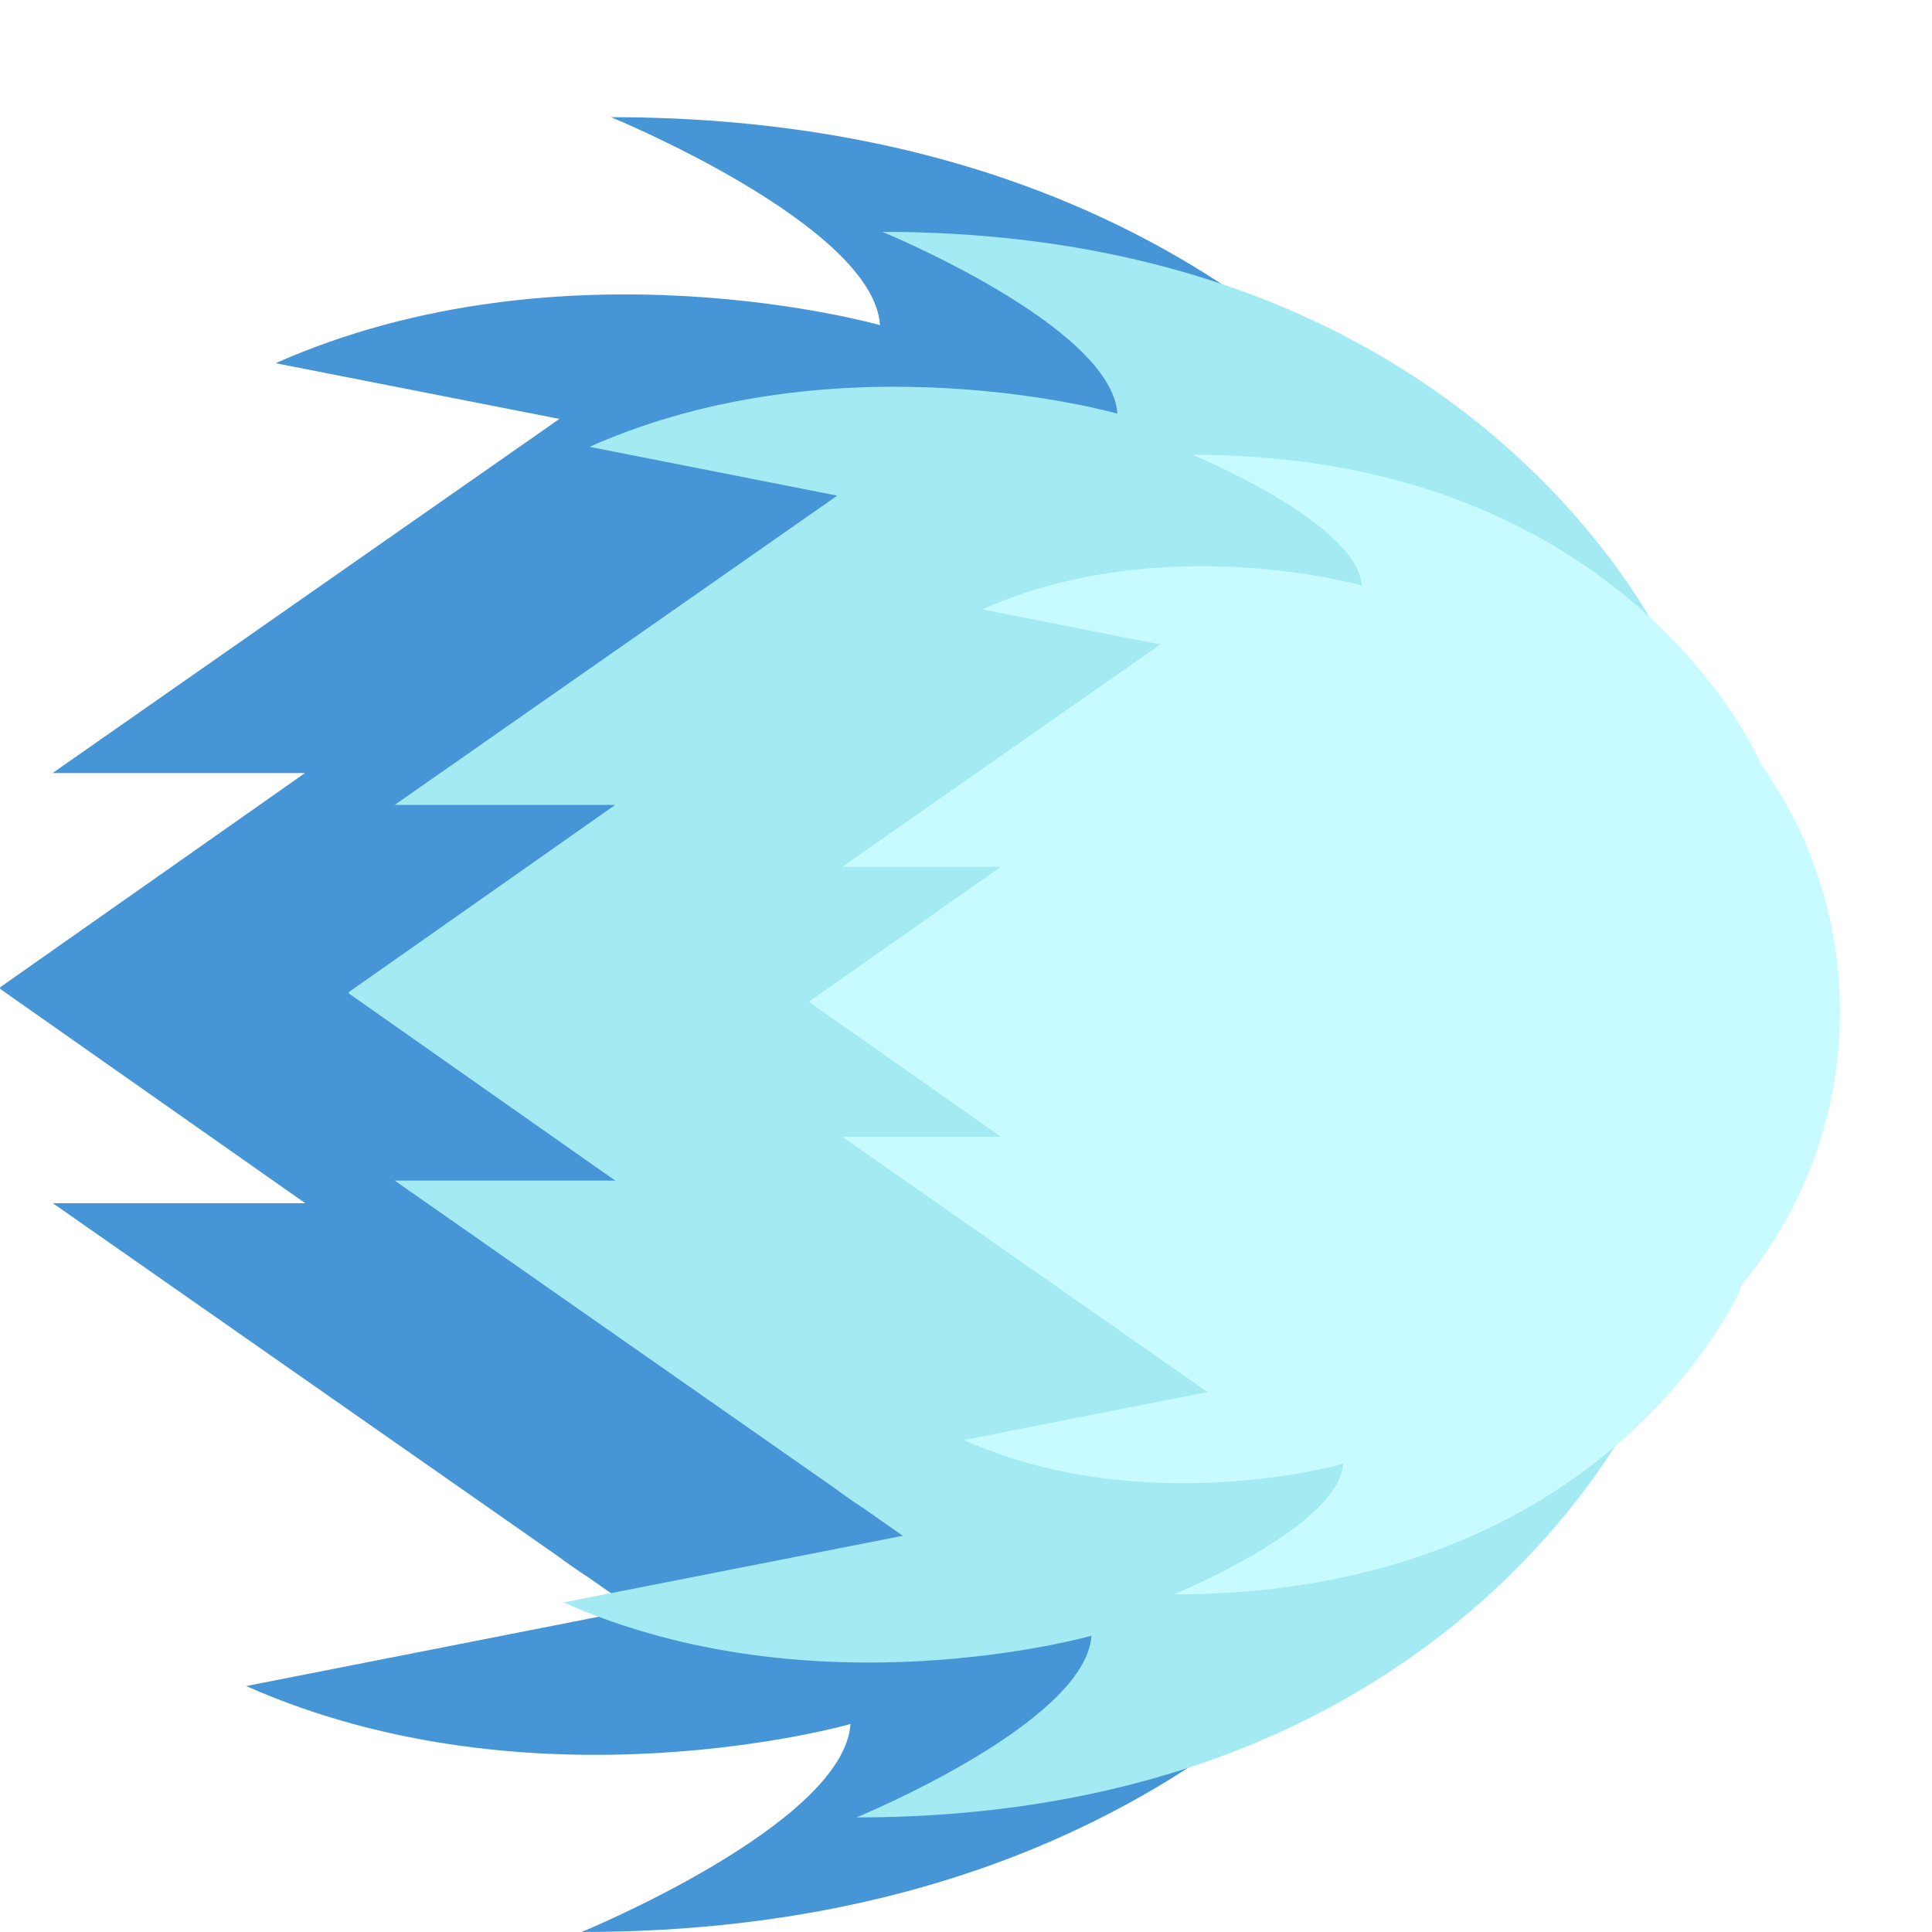
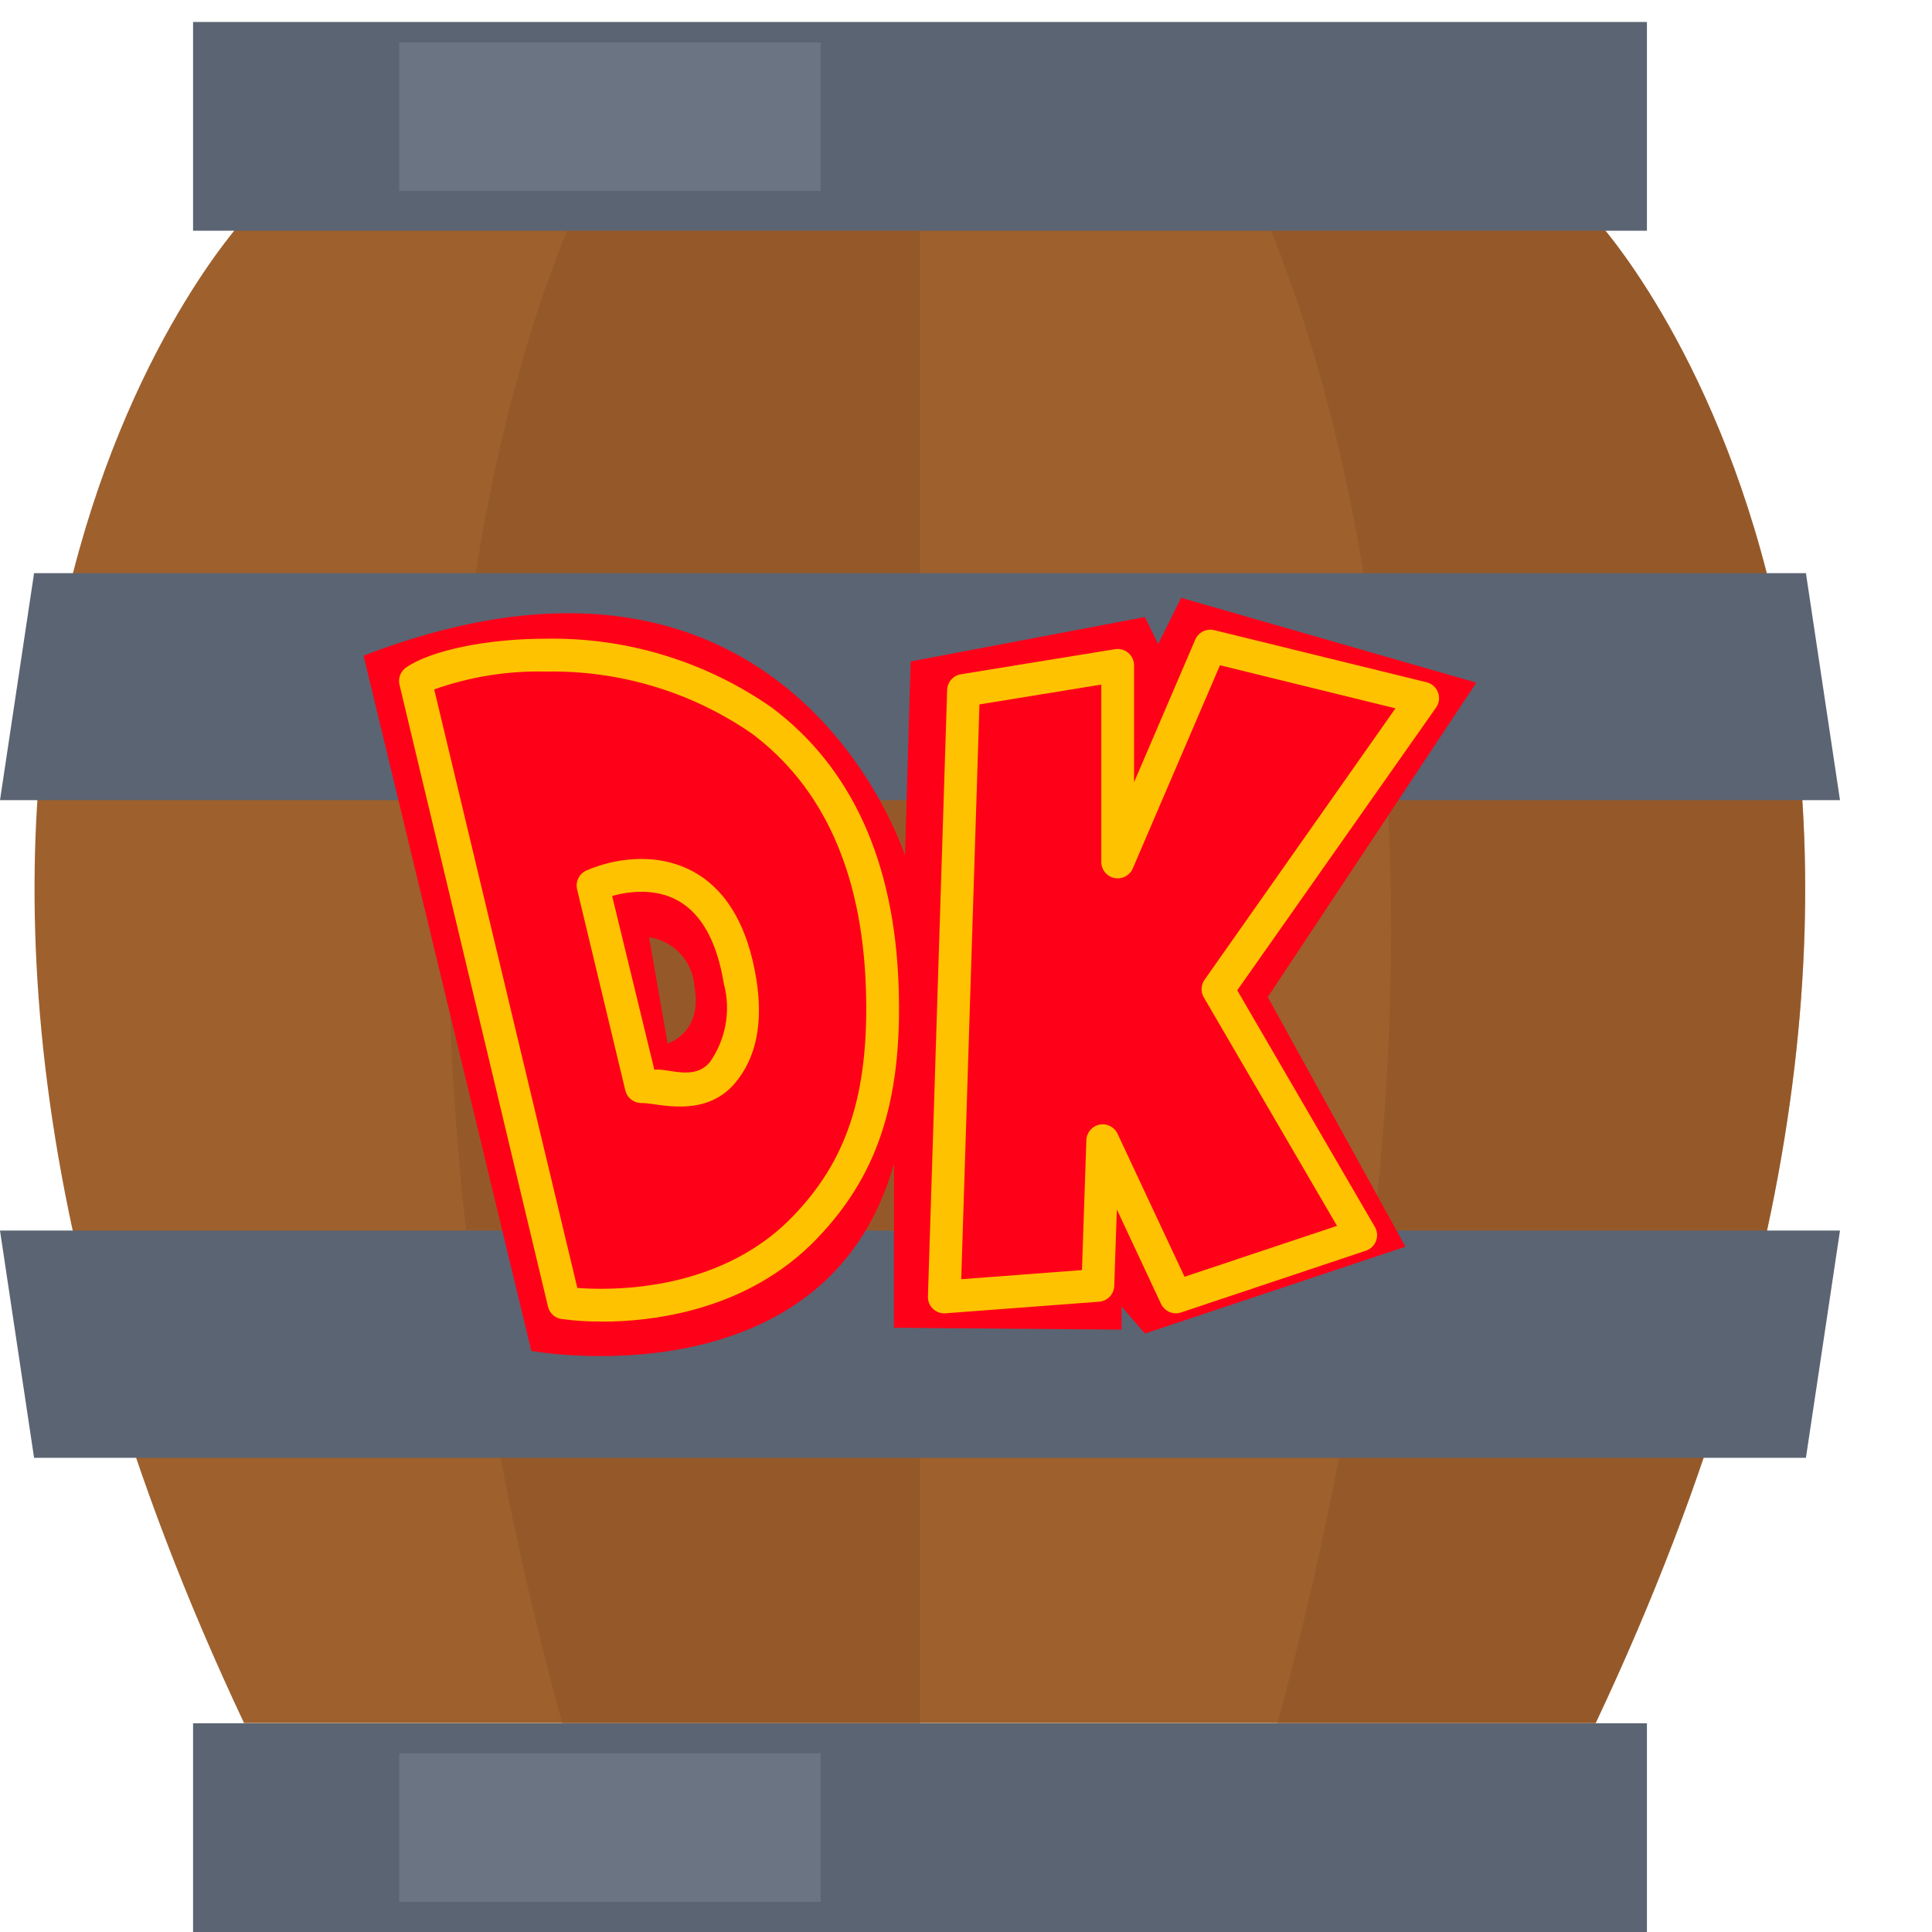
<svg xmlns="http://www.w3.org/2000/svg" id="Layer_1" data-name="Layer 1" viewBox="0 0 105 105">
-   <path d="M.014,53.748,16.588,65.39H2.869L30.179,84.476c.59.435,1.19.86,1.808,1.258l2.498,1.748L13.38,91.633c15.687,6.965,32.842,2.064,32.842,2.064C45.852,99.147,31.607,105,31.607,105c37.83,0,49.128-26.61,49.128-26.61l-.178.037A37.022,37.022,0,0,0,82.305,32.978h.032S71.034,6.368,33.208,6.368c0,0,14.25,5.848,14.62,11.303,0,0-17.165-4.892-32.847,2.068l15.421,3.029L2.855,42.015h13.719L0,53.661" fill="#4696d7" />
-   <path d="M18.958,53.991,33.437,64.163H21.452L45.307,80.839c.513.38,1.039.755,1.579,1.103l2.183,1.524L30.627,87.089C44.328,93.171,59.319,88.897,59.319,88.897,58.999,93.661,46.547,98.772,46.547,98.772c33.048,0,42.923-23.251,42.923-23.251l-.151.027A32.359,32.359,0,0,0,90.843,35.847h.032S81,12.601,47.957,12.601c0,0,12.442,5.111,12.772,9.88,0,0-14.996-4.279-28.692,1.803L45.504,26.937,21.452,43.745H33.437L18.958,53.918" fill="#a3eaf3" />
-   <path d="M43.989,54.467l10.406,7.312H45.774L62.925,73.764c.371.275.741.545,1.135.792l1.565,1.098L52.373,78.262c9.843,4.375,20.624,1.295,20.624,1.295-.233,3.423-9.198,7.093-9.198,7.093,23.75,0,30.847-16.703,30.847-16.703l-.105.018a23.258,23.258,0,0,0,1.094-28.536h.023s-7.097-16.712-30.847-16.712c0,0,8.946,3.675,9.198,7.102,0,0-10.777-3.071-20.629,1.3l9.687,1.904L45.774,47.109h8.621l-10.406,7.312" fill="#c7fbff" />
+   <path d="M86.722,11.913,49.994,10.37,13.263,11.913s-25.617,27.408,0,81.729H86.722c25.617-54.321,0-81.729,0-81.729" fill="#9e602d" />
+   <path d="M31.791,10.38s-16.667,31.728,0,87.594H50.001V8.835L31.791,10.38" fill="#8c5125" opacity="0.5" style="isolation:isolate" />
+   <g opacity="0.5">
+     <path d="M86.722,11.913l-18.195-.763c2.167,5.345,14.224,33.641.896,82.502H86.722c25.617-54.321,0-81.729,0-81.729" fill="#8c5125" />
+   </g>
+   <path d="M10.493,93.655H89.507V105H10.493Z" fill="#5b6472" />
+   <path d="M10.493,1.194H89.507V12.539H10.493Z" fill="#5b6472" />
+   <path d="M100,43.488H0L1.852,31.149H98.148Z" fill="#5b6472" />
+   <path d="M0,66.877H100L98.148,79.229H1.852Z" fill="#5b6472" />
+   <path d="M80.24,37.102l-16.047-4.611-1.25,2.515-.722-1.469-12.728,2.411L49.184,46.497S42.923,26.726,19.758,35.634l9.119,37.786s16.039,2.933,19.708-10.171v8.911l12.369.102V71.007l1.27,1.469L76.383,67.755,68.901,54.188,80.233,37.102M36.286,56.705l-1.011-5.765a2.886,2.886,0,0,1,2.463,2.656c.48,2.552-1.452,3.109-1.452,3.109" fill="#ff0019" />
+   <path d="M32.702,71.822a14.97,14.97,0,0,1-2.189-.137.885.885,0,0,1-.732-.676L21.71,37.206a.889.889,0,0,1,.365-.933c1.356-.933,4.407-1.561,7.595-1.561a20.805,20.805,0,0,1,12.272,3.741c4.339,3.256,6.659,8.346,6.896,15.126.228,6.495-1.28,10.467-4.478,13.776C40.601,71.247,35.443,71.829,32.702,71.829M31.377,69.996c.328.026.781.046,1.326.046,2.457,0,7.074-.506,10.376-3.924,2.85-2.952,4.187-6.482,3.978-12.476-.219-6.217-2.298-10.848-6.185-13.767a19.059,19.059,0,0,0-11.204-3.376,16.874,16.874,0,0,0-6.069.97l7.776,32.519" fill="#ffc200" />
+   <path d="M63.907,71.377a.897.897,0,0,1-.807-.513l-2.402-5.132-.141,4.156a.894.894,0,0,1-.824.857l-8.346.63a.887.887,0,0,1-.956-.915L51.475,37.497a.89.89,0,0,1,.746-.852l8.378-1.363a.892.892,0,0,1,1.035.88v6.35l3.324-7.748a.894.894,0,0,1,1.032-.517l11.541,2.832a.896.896,0,0,1,.622.552.88.88,0,0,1-.106.824L67.242,53.821l7.495,12.887a.891.891,0,0,1-.504,1.265L64.188,71.329a.926.926,0,0,1-.281.048M53.232,38.284l-.991,31.238,6.561-.496.239-7.063a.89.89,0,0,1,1.696-.346l3.639,7.772,8.287-2.767-7.252-12.439a.892.892,0,0,1,.054-.935L75.84,38.497,66.303,36.156l-4.739,11.043A.892.892,0,0,1,59.853,46.847V37.206l-6.62,1.078" fill="#ffc200" />
+   <path d="M34.975,59.951c-.107,0-.165-.004-.165-.004a.897.897,0,0,1-.828-.698l-2.622-10.932a.895.895,0,0,1,.502-1.004,7.566,7.566,0,0,1,2.993-.631c1.932,0,5.309.841,6.239,6.469.402,2.422.013,4.348-1.156,5.722-1.633,1.93-4.211,1.078-4.963,1.078M33.269,48.697l2.293,9.439c.8-.087,2.15.613,3.017-.409a5.131,5.131,0,0,0,.757-4.282c-.546-3.302-2.054-4.978-4.482-4.978a5.757,5.757,0,0,0-1.585.23" fill="#ffc200" />
+   <path d="M21.697,2.309H44.601v8.071H21.697Z" fill="#757f8e" opacity="0.6" style="isolation:isolate" />
+   <path d="M21.697,95.289H44.601v8.071H21.697Z" fill="#757f8e" opacity="0.6" style="isolation:isolate" />
</svg>
